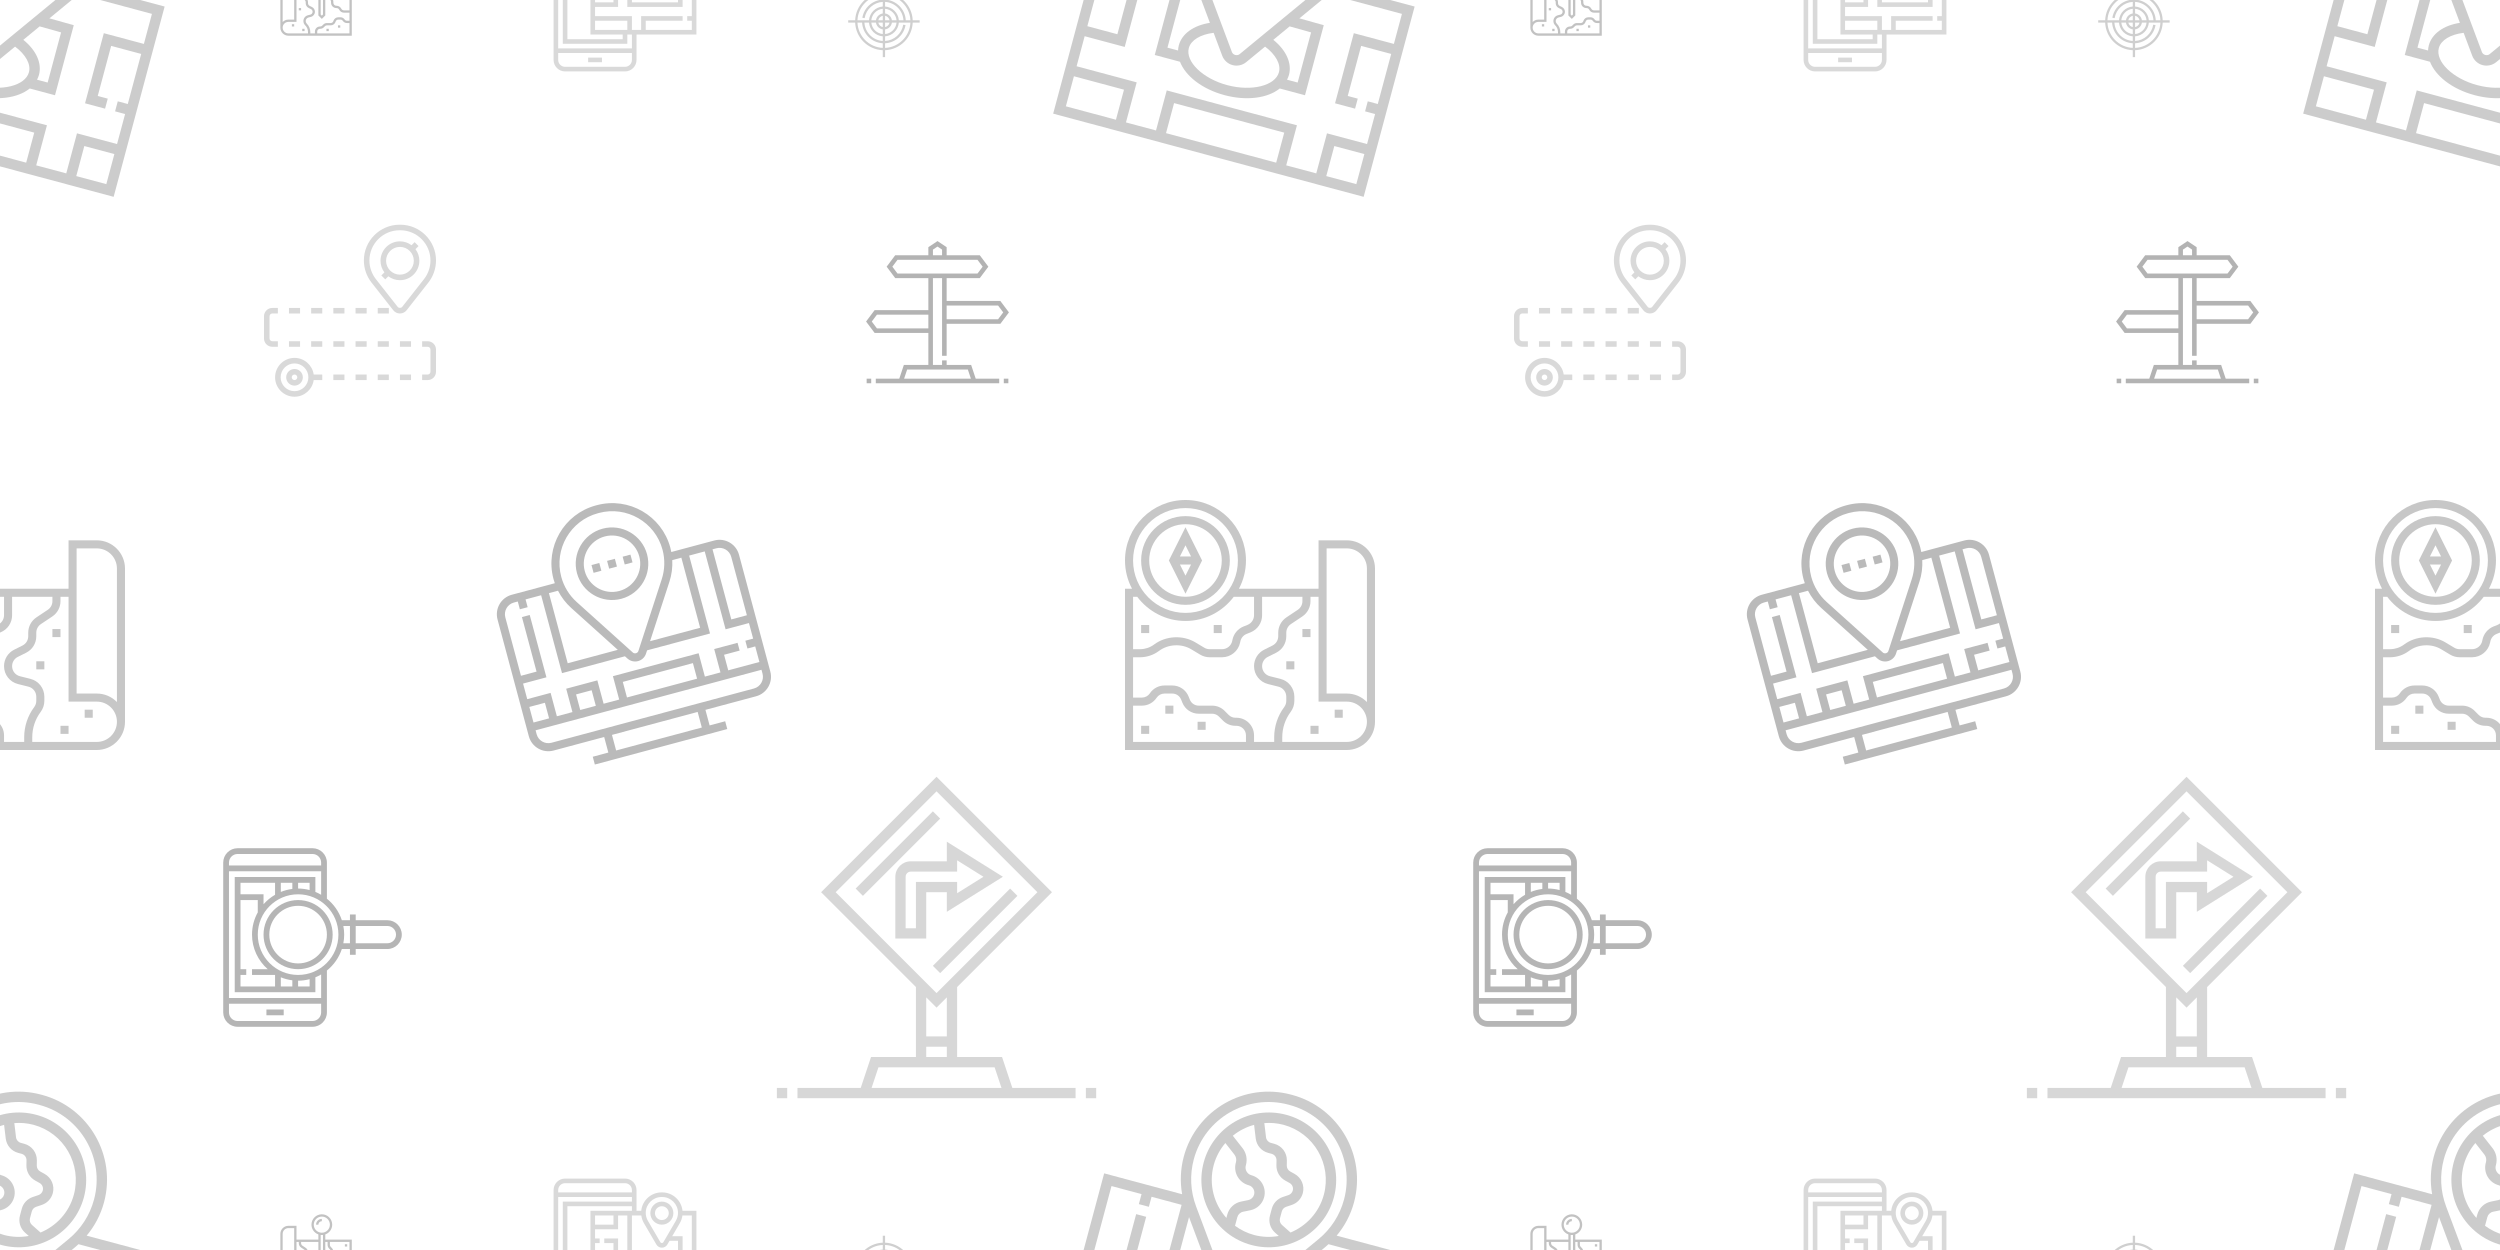
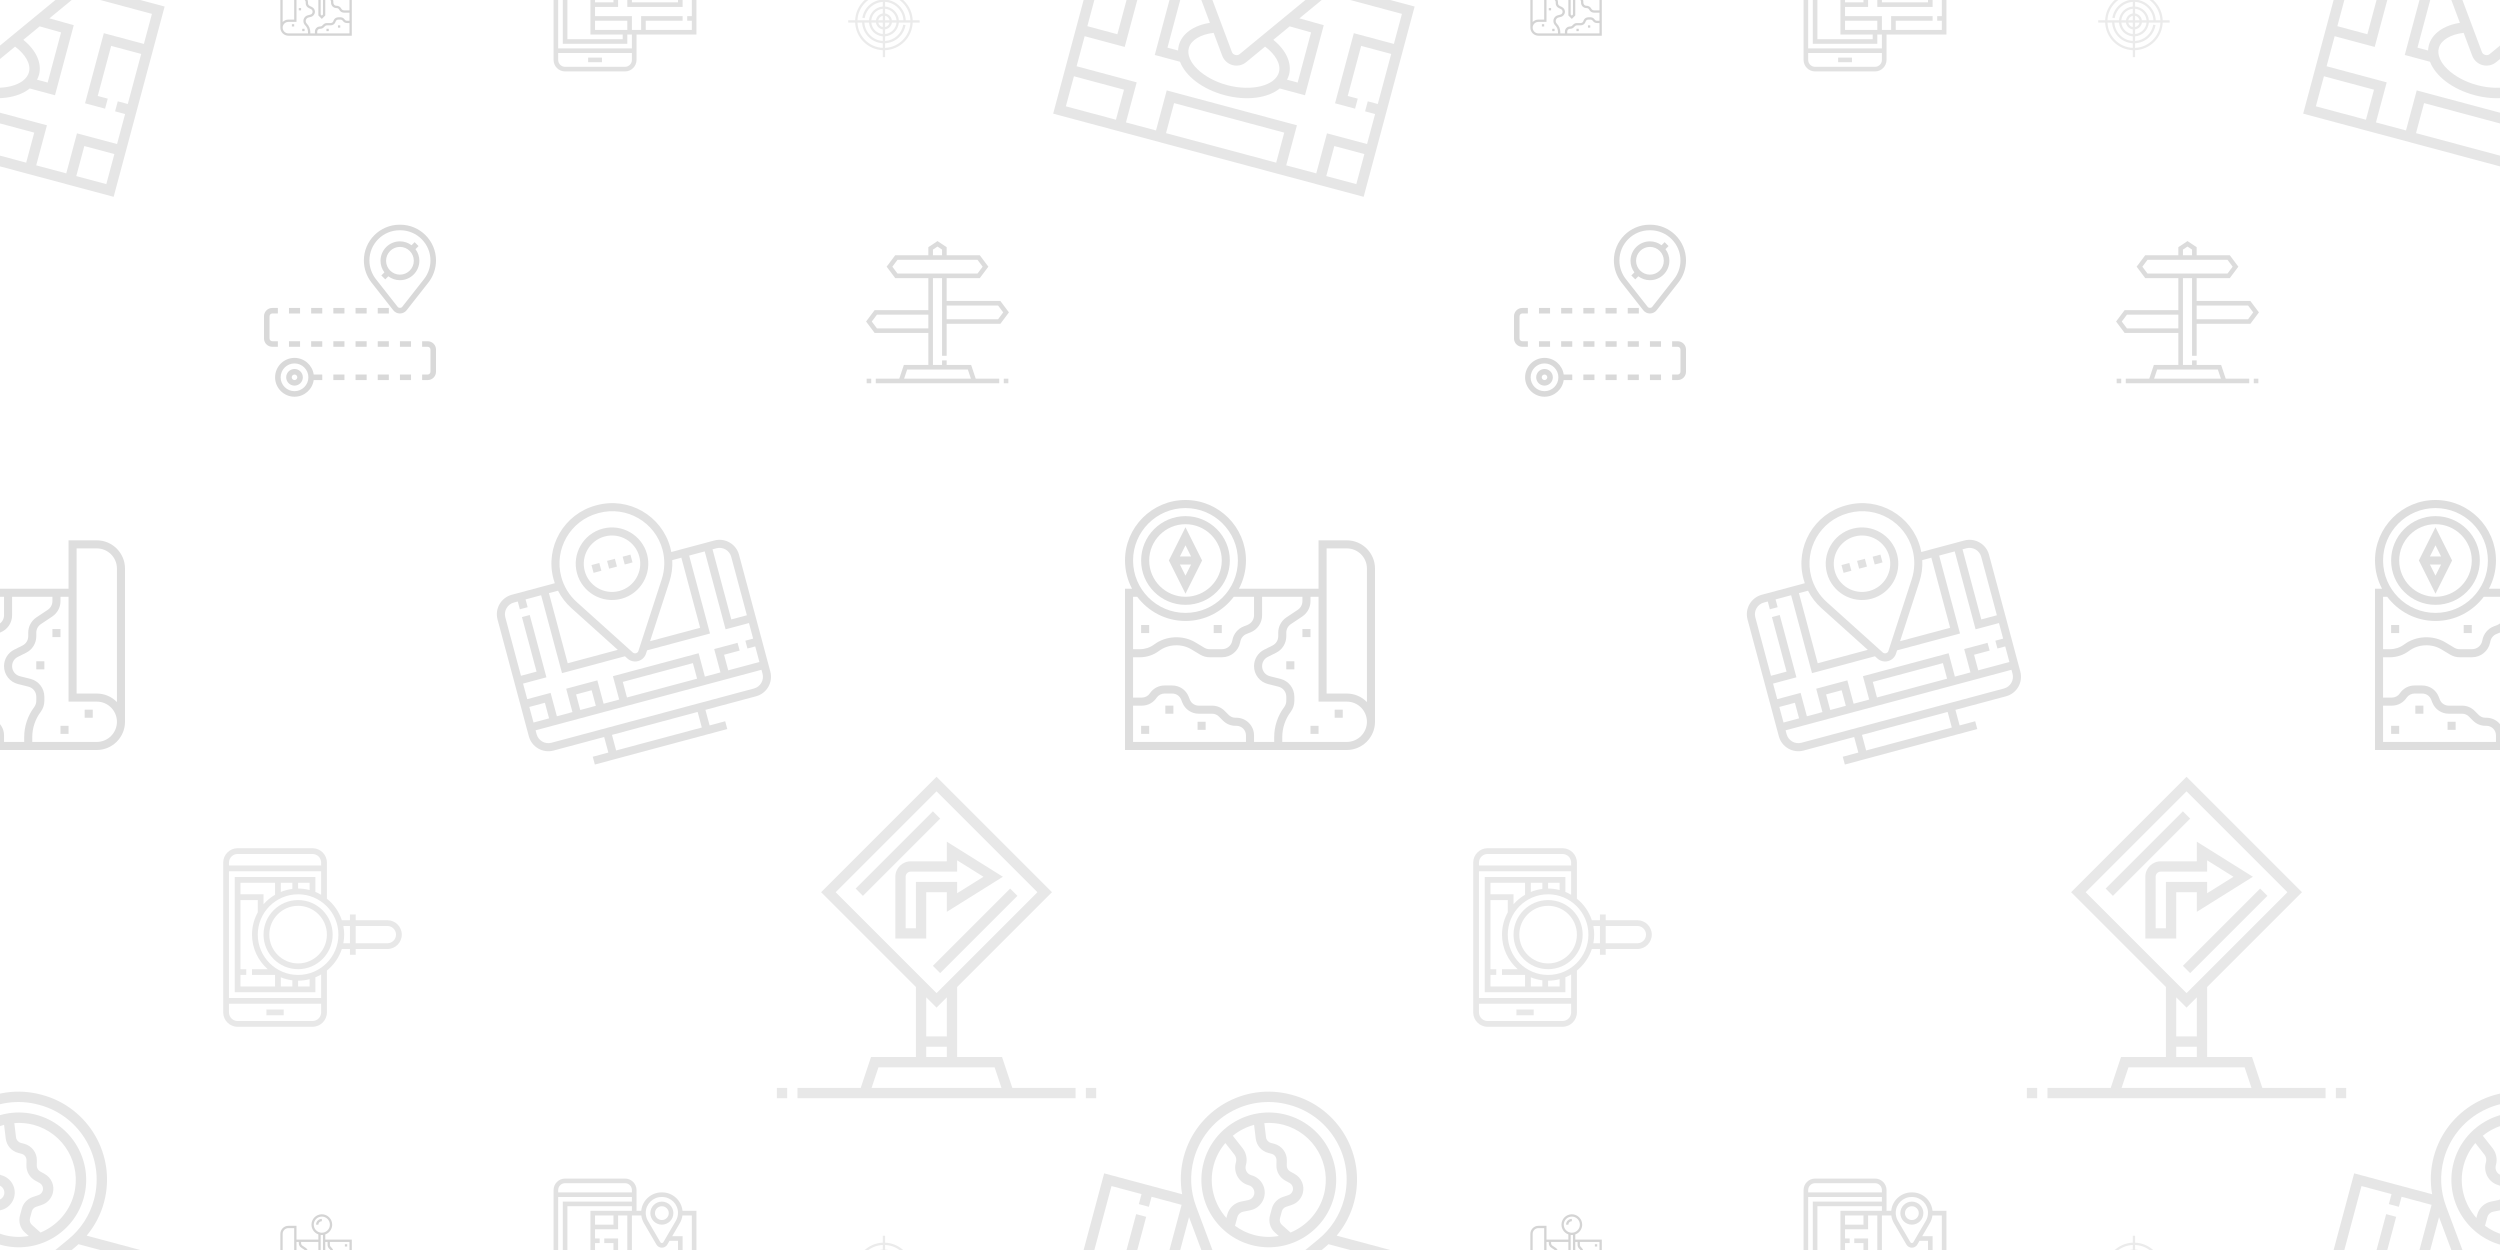
<svg xmlns="http://www.w3.org/2000/svg" xmlns:ns1="http://pattern.flaticon.com/" xmlns:xlink="http://www.w3.org/1999/xlink" x="0" y="0" width="700" height="350" viewBox="0 0 700 350">
  <rect x="0px" y="0px" width="100%" height="100%" opacity="0" fill="#4caf50" />
  <defs>
    <g transform="matrix(0.04032258 0 0 0.04032258 78.5 340)" id="L1_93">
      <path d="m288 32c-22.055 0-40 17.945-40 40h16c0-13.23 10.77-24 24-24zm0 0" />
      <path d="m312 176v-36.199c27.922-9.914 48-36.52 48-67.801 0-39.703-32.305-72-72-72s-72 32.297-72 72c0 31.281 20.078 57.887 48 67.801v36.199h-152v-96h-56c-30.879 0-56 25.129-56 56v304c0 30.871 25.121 56 56 56h440v-320zm168 144h-38.113c-7.984 0-15.16-4.441-18.727-11.574-6.305-12.594-18.969-20.426-33.047-20.426h-1.168c-11.555 0-20.945-9.398-20.945-20.945v-7.062c0-9.863-3.84-19.145-10.824-26.129l-7.039-7.047c-3.961-3.961-6.137-9.215-6.137-14.809v-20.008h136zm-248-248c0-30.871 25.121-56 56-56s56 25.129 56 56-25.121 56-56 56-56-25.129-56-56zm56 72c2.703 0 5.367-.176 8-.473v205.16l-8 8-8-8v-205.16c2.633.297 5.297.473 8 .473zm0 235.312 24-24v-163.312h16v20.008c0 9.863 3.84 19.145 10.824 26.129l7.039 7.047c3.961 3.961 6.137 9.215 6.137 14.809v7.062c0 20.379 16.574 36.945 36.945 36.945h1.168c7.984 0 15.16 4.441 18.727 11.574 6.305 12.594 18.961 20.426 33.039 20.426h38.121v56h-17.574c-6.355 0-12.25-3.16-15.77-8.441-6.488-9.734-17.359-15.559-29.082-15.559h-15.336c-14.367 0-27.109 8.625-32.453 21.969l-2.441 6.121c-2.887 7.238-9.801 11.91-17.59 11.91h-26.594c-9.336 0-18.121 3.633-24.719 10.23l-8.211 8.219c-3.566 3.582-8.328 5.551-13.398 5.551h-1.887c-19.266 0-34.945 15.68-34.945 34.945v13.055h-32v-8.609c0-22.383-8.711-43.422-24.535-59.238-4.809-4.816-7.465-11.215-7.465-18.016 0-11.711 7.938-21.871 19.297-24.711l16.984-4.25c16.32-4.07 27.719-18.68 27.719-35.504 0-13.953-7.754-26.496-20.23-32.734l-16.387-8.184c-7.023-3.516-11.383-10.578-11.383-18.426v-7.023c0-12.266-6.098-23.648-16.297-30.457l-22.527-15.016c-5.742-3.824-9.176-10.23-9.176-17.137v-8.695h120v163.312zm-272-243.312c0-22.055 17.945-40 40-40h40v288h-40c-15.656 0-29.832 6.457-40 16.84zm0 304c0-22.055 17.945-40 40-40h56v-208h16v8.695c0 12.266 6.098 23.648 16.297 30.457l22.527 15.016c5.742 3.824 9.176 10.23 9.176 17.137v7.023c0 13.953 7.754 26.496 20.23 32.734l16.387 8.184c7.023 3.516 11.383 10.578 11.383 18.426 0 9.473-6.414 17.688-15.602 19.984l-16.984 4.238c-18.492 4.617-31.414 21.168-31.414 40.242 0 11.078 4.312 21.496 12.152 29.328 12.801 12.801 19.848 29.816 19.848 47.926v8.609h-136c-22.055 0-40-17.945-40-40zm240 40v-13.055c0-10.449 8.496-18.945 18.953-18.945h1.887c9.336 0 18.121-3.633 24.719-10.23l8.211-8.219c3.566-3.582 8.328-5.551 13.398-5.551h26.594c14.367 0 27.109-8.625 32.453-21.969l2.441-6.121c2.895-7.238 9.809-11.91 17.602-11.91h15.336c6.352 0 12.246 3.16 15.766 8.441 6.473 9.734 17.344 15.559 29.066 15.559h17.574v72zm0 0" />
      <path d="m448 208h16v16h-16zm0 0" />
      <path d="m80 416h16v16h-16zm0 0" />
      <path d="m152 448h16v16h-16zm0 0" />
      <path d="m400 424h16v16h-16zm0 0" />
      <path d="m320 448h16v16h-16zm0 0" />
      <path d="m128 304h16v16h-16zm0 0" />
    </g>
    <g transform="matrix(0.08064516 0 0 0.08064516 155 330)" id="L1_94">
      <path d="m120 448h48v16h-48zm0 0" />
      <path d="m496 112h-48.352c-3.52-35.871-33.848-64-70.625-64h-2.047c-36.777 0-67.105 28.129-70.625 64h-16.352v-72c0-22.055-17.945-40-40-40h-208c-22.055 0-40 17.945-40 40v416c0 22.055 17.945 40 40 40h208c22.055 0 40-17.945 40-40v-88h208zm-121.023-48h2.047c30.312 0 54.977 24.664 54.977 54.977 0 9.719-2.586 19.297-7.496 27.695l-43.383 74.375c-2.129 3.633-8.137 3.633-10.242 0l-43.391-74.383c-4.902-8.391-7.488-17.969-7.488-27.688 0-30.312 24.664-54.977 54.977-54.977zm-17.914 165.129c3.922 6.703 11.176 10.871 18.938 10.871s15.016-4.168 18.945-10.879l7.656-13.121h29.398v40h-160v-128h32.602c1.207 9.398 4.27 18.504 9.062 26.734zm-229.062-117.129v256h112v16h-192v-288h224v16zm128 240h-112v-32h112zm-48-224v32h-64v-32zm-168-112h208c13.23 0 24 10.77 24 24v8h-256v-8c0-13.23 10.77-24 24-24zm208 464h-208c-13.23 0-24-10.77-24-24v-24h256v24c0 13.23-10.77 24-24 24zm24-64h-256v-352h256v16h-240v320h224v-32h16zm48-64v-32h128v-16h-144v48h-32v-48h-128v-32h80v-64h-48v16h32v32h-64v-32h16v-16h-16v-32h80v-48h32v144h192v-72h-36.062l26.398-45.266c4.801-8.23 7.855-17.344 9.062-26.734h32.602v176h-16v16h16v32zm0 0" />
      <path d="m376 160c22.055 0 40-17.945 40-40s-17.945-40-40-40-40 17.945-40 40 17.945 40 40 40zm0-64c13.23 0 24 10.77 24 24s-10.77 24-24 24-24-10.77-24-24 10.77-24 24-24zm0 0" />
    </g>
    <g transform="matrix(0.141129 0 0 0.141129 315 140)" id="L1_95">
      <path d="m120 208c48.52 0 88-39.48 88-88s-39.48-88-88-88-88 39.48-88 88 39.48 88 88 88zm0-160c39.703 0 72 32.297 72 72s-32.297 72-72 72-72-32.297-72-72 32.297-72 72-72zm0 0" />
      <path d="m152.945 120-32.945-65.887-32.945 65.887 32.945 65.887zm-44 8h22.109l-11.055 22.113zm22.109-16h-22.109l11.055-22.113zm0 0" />
      <path d="m440 80h-56v96h-157.945c8.875-16.734 13.945-35.777 13.945-56 0-66.168-53.832-120-120-120s-120 53.832-120 120c0 20.223 5.07 39.266 13.945 56h-13.945v320h440c30.871 0 56-25.129 56-56v-304c0-30.871-25.129-56-56-56zm-156.281 285.168 20.68 5.168c9.188 2.305 15.602 10.52 15.602 19.992v8.145c0 4.422-1.465 8.816-4.121 12.359-12.816 17.078-19.879 38.273-19.879 59.641v9.527h-40v-13.055c0-19.266-15.68-34.945-34.945-34.945h-1.887c-5.062 0-9.824-1.969-13.398-5.543l-8.219-8.219c-6.605-6.605-15.383-10.238-24.719-10.238h-26.594c-7.789 0-14.695-4.672-17.582-11.91l-2.457-6.129c-5.344-13.336-18.07-21.961-32.438-21.961h-15.336c-11.715 0-22.578 5.824-29.082 15.559-3.52 5.281-9.414 8.441-15.77 8.441h-17.574v-80h13.84c13.434 0 26.734-4.441 37.48-12.496 18.238-13.688 44.59-15.039 64.137-3.305l17.633 10.578c5.688 3.414 12.191 5.223 18.832 5.223h24.629c17.387 0 32.48-12.367 35.883-29.406l.367-1.832c1.375-6.852 6.062-12.496 12.551-15.09l7.633-3.055c13.984-5.594 23.016-18.93 23.016-33.977v-36.641h80v8.695c0 6.898-3.434 13.312-9.168 17.145l-22.527 15.016c-10.207 6.801-16.305 18.184-16.305 30.449v7.023c0 7.848-4.359 14.91-11.383 18.426l-16.395 8.184c-12.469 6.238-20.223 18.781-20.223 32.734 0 16.824 11.398 31.434 27.719 35.496zm-163.719-349.168c57.344 0 104 46.656 104 104s-46.656 104-104 104-104-46.656-104-104 46.656-104 104-104zm0 224c39.145 0 73.855-18.922 95.777-48h40.223v36.641c0 8.473-5.09 15.977-12.953 19.129l-7.633 3.055c-11.52 4.602-19.855 14.617-22.293 26.793l-.367 1.832c-1.922 9.59-10.418 16.551-20.203 16.551h-24.629c-3.738 0-7.402-1.016-10.594-2.938l-17.641-10.574c-24.961-14.984-58.656-13.266-81.961 4.223-7.992 5.992-17.895 9.289-27.887 9.289h-13.84v-104h8.223c21.922 29.078 56.633 48 95.777 48zm-104 168h17.574c11.715 0 22.578-5.824 29.082-15.559 3.52-5.281 9.414-8.441 15.77-8.441h15.336c7.789 0 14.695 4.672 17.582 11.91l2.457 6.129c5.344 13.336 18.07 21.961 32.438 21.961h26.594c5.062 0 9.824 1.969 13.398 5.543l8.219 8.219c6.605 6.605 15.383 10.238 24.719 10.238h1.887c10.449 0 18.945 8.496 18.945 18.945v13.055h-224zm424 72h-128v-9.527c0-17.93 5.922-35.703 16.688-50.047 4.711-6.297 7.312-14.098 7.312-21.953v-8.145c0-16.832-11.398-31.434-27.719-35.504l-20.68-5.168c-9.188-2.297-15.602-10.512-15.602-19.984 0-7.848 4.359-14.91 11.383-18.426l16.395-8.184c12.48-6.238 20.223-18.781 20.223-32.734v-7.023c0-6.898 3.434-13.312 9.168-17.145l22.527-15.016c10.207-6.801 16.305-18.184 16.305-30.449v-8.695h16v208h56c22.055 0 40 17.945 40 40s-17.945 40-40 40zm40-79.16c-10.168-10.383-24.344-16.84-40-16.84h-40v-288h40c22.055 0 40 17.945 40 40zm0 0" />
      <path d="m352 256h16v16h-16zm0 0" />
      <path d="m320 320h16v16h-16zm0 0" />
      <path d="m368 448h16v16h-16zm0 0" />
      <path d="m416 416h16v16h-16zm0 0" />
      <path d="m32 448h16v16h-16zm0 0" />
      <path d="m80 408h16v16h-16zm0 0" />
      <path d="m144 440h16v16h-16zm0 0" />
      <path d="m176 248h16v16h-16zm0 0" />
      <path d="m32 248h16v16h-16zm0 0" />
    </g>
    <g transform="matrix(0.1363202 -0.03652688 0.03652688 0.1363202 133.1724 150.5435)" id="L1_96">
      <path d="m248 192c39.695 0 72-32.305 72-72s-32.305-72-72-72-72 32.305-72 72 32.305 72 72 72zm0-128c30.879 0 56 25.121 56 56s-25.121 56-56 56-56-25.121-56-56 25.121-56 56-56zm0 0" />
      <path d="m240 112h16v16h-16zm0 0" />
      <path d="m272 112h16v16h-16zm0 0" />
      <path d="m208 112h16v16h-16zm0 0" />
      <path d="m456 128h-88.344c.223-2.961.344-5.938.344-8.93 0-65.656-53.414-119.07-119.07-119.07h-1.852c-65.664 0-119.078 53.414-119.078 119.07 0 2.992.121 5.969.344 8.93h-88.344c-22.055 0-40 17.945-40 40v240c0 22.055 17.945 40 40 40h104v32h-32v16h272v-16h-32v-32h104c22.055 0 40-17.945 40-40v-240c0-22.055-17.945-40-40-40zm24 40v120h-32v-144h8c13.23 0 24 10.77 24 24zm-96-24v144h-102.855l67.625-104.031c7.984-12.289 13.559-25.816 16.582-39.969zm-136.93-128h1.852c56.84 0 103.078 46.238 103.078 103.07 0 19.992-5.762 39.41-16.656 56.168l-81.688 125.699c-2.496 3.84-8.809 3.84-11.305 0l-81.695-125.691c-10.895-16.758-16.656-36.184-16.656-56.176 0-56.832 46.238-103.07 103.07-103.07zm-99.832 167.969 67.617 104.031h-102.855v-144h18.648c3.023 14.145 8.598 27.68 16.59 39.969zm-107.238-39.969h8v16h16v-16h32v160h129.258l3.672 5.656c4.215 6.48 11.344 10.344 19.07 10.344s14.855-3.863 19.062-10.344l3.68-5.656h129.258v-160h32v160h48v32h-16v16h16v32h-64v-32h32v-16h-48v48h-32v-48h-176v48h-32v-48h-64v48h-32v-48h-48v-32h48v-128h-16v112h-32v-120c0-13.23 10.77-24 24-24zm312 240h-144v-32h144zm-208 0h-32v-32h32zm-96 0h-32v-32h32zm288 96h-176v-32h176zm120-48h-416c-13.23 0-24-10.77-24-24v-8h464v8c0 13.23-10.77 24-24 24zm0 0" />
    </g>
    <g transform="matrix(0.180248 0 0 0.180248 217.5 217.5)" id="L1_97">
      <path d="m264.156 209.754 87.098-54.441-87.098-54.441v30.441h-56c-13.23 0-24 10.766-24 24v96h48v-72h32zm-48-46.441v72h-16v-80c0-4.418 3.582-8 8-8h72v-17.559l40.902 25.559-40.902 25.559v-17.559zm0 0" />
      <path d="m349.926 435.312h-69.77v-108.688l147.312-147.312-179.312-179.312-179.312 179.312 147.312 147.312v108.688h-69.77l-16 48h-98.23v16h432v-16h-98.242zm-101.77-412.688 156.688 156.688-156.688 156.688-156.688-156.688zm0 336 16-16v60.688h-32v-60.688zm-16 60.688h32v16h-32zm-74.23 32h180.461l10.672 32h-201.805zm0 0" />
      <path d="m480.156 483.312h16v16h-16zm0 0" />
      <path d="m.156 483.312h16v16h-16zm0 0" />
      <path d="m242.492 293.656 120-119.996 11.312 11.312-119.996 120zm0 0" />
      <path d="m122.496 173.656 119.996-119.996 11.312 11.312-119.996 120zm0 0" />
    </g>
    <path d="m496 240h-48.199c-4.121-103.922-87.879-187.68-191.801-191.801v-48.199h-16v48.199c-103.922 4.121-187.68 87.879-191.801 191.801h-48.199v16h48.199c4.121 103.922 87.879 187.68 191.801 191.801v48.199h16v-48.199c103.922-4.121 187.68-87.879 191.801-191.801h48.199zm-64.199 0h-32.199c-4.066-77.414-66.188-139.535-143.602-143.594v-32.207c95.105 4.098 171.703 80.695 175.801 175.801zm-80.207 0c-3.906-50.961-44.633-91.688-95.594-95.594v-32c68.602 4.02 123.574 58.992 127.594 127.594zm-207.188 16c3.906 50.961 44.633 91.688 95.594 95.594v32c-68.602-4.02-123.574-58.992-127.594-127.594zm95.594 0v31.191c-15.648-3.191-28-15.543-31.191-31.191zm-31.191-16c3.191-15.648 15.543-28 31.191-31.191v31.191zm47.191 16h31.191c-3.191 15.648-15.543 28-31.191 31.191zm0-16v-31.191c15.648 3.191 28 15.543 31.191 31.191zm-16-47.359c-24.473 3.527-43.832 22.887-47.359 47.359h-32.234c3.824-42.145 37.449-75.777 79.594-79.594zm-47.359 63.359c3.527 24.473 22.887 43.832 47.359 47.359v32.234c-42.145-3.824-75.777-37.449-79.594-79.594zm63.359 47.359c24.473-3.527 43.832-22.887 47.359-47.359h32.234c-3.824 42.145-37.449 75.777-79.594 79.594zm47.359-63.359c-3.527-24.473-22.887-43.832-47.359-47.359v-32.234c42.145 3.824 75.777 37.449 79.594 79.594zm-63.359-175.801v32.152c-71 3.672-130.031 55.57-141.895 126.32l15.781 2.648c10.562-63.008 62.961-109.32 126.121-112.969v32.047c-50.969 3.914-91.695 44.641-95.602 95.602h-80.207c4.098-95.105 80.695-171.703 175.801-175.801zm-175.801 191.801h32.199c4.066 77.414 66.188 139.535 143.602 143.594v32.199c-95.105-4.09-171.703-80.688-175.801-175.793zm191.801 175.801v-32.152c71-3.672 130.031-55.57 141.895-126.32l-15.781-2.648c-10.562 63.008-62.961 109.32-126.121 112.969v-32.047c50.969-3.914 91.695-44.641 95.602-95.602h80.199c-4.09 95.105-80.688 171.703-175.793 175.801zm0 0" transform="matrix(0.04032258 0 0 0.04032258 237.5 -4)" id="L1_98" />
    <g transform="matrix(0.1752688 0.04696313 -0.04696313 0.1752688 -31.8198 -55.11352)" id="L1_99">
      <path d="m248 240c57.344 0 104-46.656 104-104s-46.656-104-104-104-104 46.656-104 104 46.656 104 104 104zm88-104c0 28.426-13.602 53.664-34.574 69.77l-15.77-7.883c-3.488-1.742-5.656-5.254-5.656-9.16v-10.965c0-3.434 1.703-6.617 4.559-8.523l7.762-5.168c7.32-4.879 11.68-13.039 11.68-21.832 0-12.062-8.168-22.527-19.871-25.453l-7.578-1.898c-3.672-.918-6.527-3.773-7.445-7.445l-1.898-7.57c-2.91-11.703-13.383-19.871-25.445-19.871h-5.418c-4.207 0-7.945-2.527-9.504-6.441l-8.168-20.43c9.191-3.258 19.031-5.129 29.328-5.129 48.52 0 88 39.48 88 88zm-131.879-76.168 7.871 19.664c4 10.031 13.559 16.504 24.352 16.504h5.418c4.703 0 8.789 3.184 9.926 7.754l1.898 7.566c2.352 9.422 9.672 16.734 19.086 19.094l7.574 1.898c4.57 1.137 7.754 5.215 7.754 9.926 0 3.434-1.703 6.617-4.559 8.523l-7.762 5.168c-7.32 4.879-11.68 13.039-11.68 21.832v10.965c0 10 5.559 19 14.504 23.465l6.793 3.395c-11.344 5.344-23.953 8.414-37.297 8.414-11.297 0-22.062-2.215-32-6.113v-13.664c0-4.496 2.496-8.527 6.512-10.535l10.129-5.062c9.473-4.73 15.359-14.25 15.359-24.84 0-15.32-12.465-27.785-27.777-27.785-6.734 0-12.223-5.488-12.223-12.223v-1.113c0-9.184-4.383-17.961-11.734-23.465l-19.523-14.641c7.281-10.039 16.594-18.488 27.379-24.727zm-35.57 38.582 18.113 13.586c3.344 2.504 5.336 6.496 5.336 10.664v1.113c0 15.559 12.664 28.223 28.223 28.223 6.488 0 11.777 5.289 11.777 11.777 0 4.496-2.496 8.527-6.512 10.535l-10.129 5.062c-9.473 4.738-15.359 14.258-15.359 24.848v5.441c-24.047-15.727-40-42.848-40-73.664 0-13.457 3.129-26.168 8.551-37.586zm0 0" />
      <path d="m371.426 192c8.215-17.688 12.574-36.93 12.574-56.777 0-74.559-60.664-135.223-135.223-135.223h-1.547c-74.566 0-135.23 60.664-135.23 135.223 0 19.848 4.359 39.09 12.566 56.777h-124.566v304h496v-304zm-124.203-176h1.547c65.742 0 119.23 53.488 119.23 119.223 0 25-7.68 48.969-22.207 69.305l-91.656 128.32c-2.824 3.953-9.457 3.953-12.273 0l-91.656-128.32c-14.527-20.336-22.207-44.305-22.207-69.305 0-65.734 53.488-119.223 119.223-119.223zm51.434 282.047 18.969-26.559 34.375.414v80.098h-16.961c.57-2.617.961-5.273.961-8 0-18.641-14.07-35.641-37.344-45.953zm-137.695 53.953h-16.961v-128.641l53.344 74.688c-23.273 10.312-37.344 27.312-37.344 45.953 0 2.727.391 5.383.961 8zm45.961-40.543 21.918 30.688c4.406 6.168 11.566 9.855 19.16 9.855s14.754-3.688 19.16-9.855l21.918-30.688c18.914 7.535 30.922 19.91 30.922 32.543 0 21.68-32.977 40-72 40s-72-18.32-72-40c0-12.633 12.008-25.008 30.922-32.543zm-142.922-103.457v16h16v-16h48v160h40.305c13.895 19.055 43.941 32 79.695 32s65.801-12.945 79.695-32h40.305v-111.902l-39.039-.473 29.855-41.793c1.359-1.902 2.582-3.871 3.832-5.832h117.352v48h-64v112h32v-16h-16v-80h48v80h-16v16h16v48h-64v64h-48v-64h-208v64h-48v-64h-96v-48h64v-128h-16v112h-48v-144zm288 272h-176v-48h176zm-336-48h80v48h-80zm416 48v-48h48v48zm0 0" />
    </g>
    <g transform="matrix(0.08 0 0 0.08 242.5 67.5)" id="L1_100">
      <path d="m282 401.617v-112h188l30-40-30-40h-188v-80h116l30-40-30-40h-116v-28.281l-32-21.336-32 21.336v28.281h-116l-30 40 30 40h116v112h-188l-30 40 30 40h188v112h-85.77l-16 48h-82.23v16h432v-16h-82.238l-16-48h-85.762v-16h-16v16h-32v-304h32v272zm180-176 18 24-18 24h-180v-48zm-95.098 256h-233.805l10.672-32h212.469zm-328.902-176-18-24 18-24h180v48zm196-275.723 16-10.664 16 10.664v19.723h-32zm-142 59.723 18-24h280l18 24-18 24h-280zm0 0" />
      <path d="m482 481.617h16v16h-16zm0 0" />
      <path d="m2 481.617h16v16h-16zm0 0" />
    </g>
    <g transform="matrix(0.1008065 0 0 0.1008065 62.5 237.5)" id="L1_102">
      <path d="m120 448h48v16h-48zm0 0" />
      <path d="m208 144c-52.938 0-96 43.062-96 96s43.062 96 96 96 96-43.062 96-96-43.062-96-96-96zm0 176c-44.113 0-80-35.887-80-80s35.887-80 80-80 80 35.887 80 80-35.887 80-80 80zm0 0" />
      <path d="m456 200h-88v-16h-16v16h-22.488c-7.84-23.742-22.414-44.426-41.512-59.762v-100.238c0-22.055-17.945-40-40-40h-208c-22.055 0-40 17.945-40 40v416c0 22.055 17.945 40 40 40h208c22.055 0 40-17.945 40-40v-116.238c19.09-15.336 33.672-36.02 41.512-59.762h22.488v16h16v-16h88c22.055 0 40-17.945 40-40s-17.945-40-40-40zm-416-184h208c13.23 0 24 10.77 24 24v8h-256v-8c0-13.23 10.77-24 24-24zm208 464h-208c-13.23 0-24-10.77-24-24v-24h256v24c0 13.23-10.77 24-24 24zm24-64h-256v-352h256v65.32c-5.129-2.977-10.457-5.641-16-7.895v-41.426h-224v320h224v-41.426c5.543-2.254 10.871-4.918 16-7.895zm-32-52.215v20.215h-32v-16c11.062 0 21.754-1.559 32-4.215zm-48 20.215h-32v-25.426c10.098 4.105 20.824 6.914 32 8.312zm-48-32v32h-96v-32h16v-16h-16v-192h48v34.168c-10.168 18.344-16 39.406-16 61.832 0 38.238 16.945 72.527 43.625 96h-43.625v16zm-96-224v-32h96v33.32c-12.055 7-22.84 15.895-32 26.305v-27.625zm112-32h32v17.113c-11.176 1.398-21.902 4.207-32 8.312zm48 0h32v20.215c-10.246-2.656-20.938-4.215-32-4.215zm0 256c-61.762 0-112-50.238-112-112s50.238-112 112-112 112 50.238 112 112-50.238 112-112 112zm125.664-88c1.488-7.785 2.336-15.793 2.336-24s-.848-16.215-2.336-24h18.336v48zm122.336 0h-88v-48h88c13.23 0 24 10.77 24 24s-10.77 24-24 24zm0 0" />
    </g>
    <g transform="matrix(0.09710963 0 0 0.09710963 73.91681 62.91681)" id="L1_103">
      <path d="m448 104c0-12.559-4.207-24.121-11.215-33.473l8.871-8.871-11.312-11.312-8.871 8.871c-9.352-7.008-20.914-11.215-33.473-11.215-30.879 0-56 25.121-56 56 0 12.559 4.207 24.121 11.215 33.473l-8.871 8.871 11.312 11.312 8.871-8.871c9.352 7.008 20.914 11.215 33.473 11.215 30.879 0 56-25.121 56-56zm-56-40c22.055 0 40 17.945 40 40s-17.945 40-40 40-40-17.945-40-40 17.945-40 40-40zm0 0" fill="#000000" />
      <path d="m88 384c-30.879 0-56 25.121-56 56s25.121 56 56 56c28.152 0 51.457-20.902 55.359-48h24.641v-16h-24.641c-3.902-27.098-27.207-48-55.359-48zm0 96c-22.055 0-40-17.945-40-40s17.945-40 40-40 40 17.945 40 40-17.945 40-40 40zm0 0" fill="#000000" />
      <path d="m88 416c-13.23 0-24 10.77-24 24s10.77 24 24 24 24-10.77 24-24-10.77-24-24-24zm0 32c-4.406 0-8-3.594-8-8s3.594-8 8-8 8 3.594 8 8-3.594 8-8 8zm0 0" fill="#000000" />
      <path d="m200 432h32v16h-32zm0 0" fill="#000000" />
      <path d="m264 432h32v16h-32zm0 0" fill="#000000" />
      <path d="m328 432h32v16h-32zm0 0" fill="#000000" />
      <path d="m392 432h32v16h-32zm0 0" fill="#000000" />
      <path d="m472 336h-16v16h16c4.406 0 8 3.594 8 8v64c0 4.406-3.594 8-8 8h-16v16h16c13.23 0 24-10.77 24-24v-64c0-13.23-10.77-24-24-24zm0 0" fill="#000000" />
      <path d="m40 336h-16c-4.406 0-8-3.594-8-8v-64c0-4.406 3.594-8 8-8h16v-16h-16c-13.23 0-24 10.77-24 24v64c0 13.23 10.77 24 24 24h16zm0 0" fill="#000000" />
      <path d="m392 336h32v16h-32zm0 0" fill="#000000" />
      <path d="m328 336h32v16h-32zm0 0" fill="#000000" />
      <path d="m264 336h32v16h-32zm0 0" fill="#000000" />
      <path d="m200 336h32v16h-32zm0 0" fill="#000000" />
      <path d="m136 336h32v16h-32zm0 0" fill="#000000" />
      <path d="m72 336h32v16h-32zm0 0" fill="#000000" />
      <path d="m200 240h32v16h-32zm0 0" fill="#000000" />
      <path d="m264 240h32v16h-32zm0 0" fill="#000000" />
      <path d="m328 240h32v16h-32zm0 0" fill="#000000" />
      <path d="m136 240h32v16h-32zm0 0" fill="#000000" />
      <path d="m72 240h32v16h-32zm0 0" fill="#000000" />
      <path d="m411.23 246.656 62.738-79.84c14.207-18.09 22.031-40.711 22.031-63.711 0-56.848-46.258-103.105-103.105-103.105h-1.789c-56.848 0-103.105 46.258-103.105 103.105 0 23 7.824 45.621 22.031 63.695l62.738 79.848c4.672 5.945 11.68 9.352 19.23 9.352s14.559-3.406 19.23-9.344zm-88.613-89.734c-12.008-15.273-18.617-34.387-18.617-53.816 0-48.035 39.07-87.105 87.105-87.105h1.789c48.035 0 87.105 39.07 87.105 87.105 0 19.43-6.609 38.543-18.617 53.816l-62.734 79.84c-3.234 4.109-10.074 4.102-13.305 0zm0 0" fill="#000000" />
    </g>
  </defs>
-   <g ns1:class="KUsePattern" opacity="0.24">
+   <g ns1:class="KUsePattern" opacity="0.17">
    <pattern id="pattern_L1_93" width="350" height="350" patternUnits="userSpaceOnUse">
      <use xlink:href="#L1_93" x="-350" y="-350" />
      <use xlink:href="#L1_93" x="0" y="-350" />
      <use xlink:href="#L1_93" x="350" y="-350" />
      <use xlink:href="#L1_93" x="-350" y="0" />
      <use xlink:href="#L1_93" x="0" y="0" />
      <use xlink:href="#L1_93" x="350" y="0" />
      <use xlink:href="#L1_93" x="-350" y="350" />
      <use xlink:href="#L1_93" x="0" y="350" />
      <use xlink:href="#L1_93" x="350" y="350" />
    </pattern>
    <rect x="0" y="0" width="100%" height="100%" fill="url(#pattern_L1_93)" />
  </g>
-   <g ns1:class="KUsePattern" opacity="0.15">
+   <g ns1:class="KUsePattern" opacity="0.12">
    <pattern id="pattern_L1_94" width="350" height="350" patternUnits="userSpaceOnUse">
      <use xlink:href="#L1_94" x="-350" y="-350" />
      <use xlink:href="#L1_94" x="0" y="-350" />
      <use xlink:href="#L1_94" x="350" y="-350" />
      <use xlink:href="#L1_94" x="-350" y="0" />
      <use xlink:href="#L1_94" x="0" y="0" />
      <use xlink:href="#L1_94" x="350" y="0" />
      <use xlink:href="#L1_94" x="-350" y="350" />
      <use xlink:href="#L1_94" x="0" y="350" />
      <use xlink:href="#L1_94" x="350" y="350" />
    </pattern>
    <rect x="0" y="0" width="100%" height="100%" fill="url(#pattern_L1_94)" />
  </g>
-   <g ns1:class="KUsePattern" opacity="0.22">
+   <g ns1:class="KUsePattern" opacity="0.13">
    <pattern id="pattern_L1_95" width="350" height="350" patternUnits="userSpaceOnUse">
      <use xlink:href="#L1_95" x="-350" y="-350" />
      <use xlink:href="#L1_95" x="0" y="-350" />
      <use xlink:href="#L1_95" x="350" y="-350" />
      <use xlink:href="#L1_95" x="-350" y="0" />
      <use xlink:href="#L1_95" x="0" y="0" />
      <use xlink:href="#L1_95" x="350" y="0" />
      <use xlink:href="#L1_95" x="-350" y="350" />
      <use xlink:href="#L1_95" x="0" y="350" />
      <use xlink:href="#L1_95" x="350" y="350" />
    </pattern>
    <rect x="0" y="0" width="100%" height="100%" fill="url(#pattern_L1_95)" />
  </g>
-   <g ns1:class="KUsePattern" opacity="0.27">
+   <g ns1:class="KUsePattern" opacity="0.12">
    <pattern id="pattern_L1_96" width="350" height="350" patternUnits="userSpaceOnUse">
      <use xlink:href="#L1_96" x="-350" y="-350" />
      <use xlink:href="#L1_96" x="0" y="-350" />
      <use xlink:href="#L1_96" x="350" y="-350" />
      <use xlink:href="#L1_96" x="-350" y="0" />
      <use xlink:href="#L1_96" x="0" y="0" />
      <use xlink:href="#L1_96" x="350" y="0" />
      <use xlink:href="#L1_96" x="-350" y="350" />
      <use xlink:href="#L1_96" x="0" y="350" />
      <use xlink:href="#L1_96" x="350" y="350" />
    </pattern>
    <rect x="0" y="0" width="100%" height="100%" fill="url(#pattern_L1_96)" />
  </g>
-   <g ns1:class="KUsePattern" opacity="0.16">
+   <g ns1:class="KUsePattern" opacity="0.09">
    <pattern id="pattern_L1_97" width="350" height="350" patternUnits="userSpaceOnUse">
      <use xlink:href="#L1_97" x="-350" y="-350" />
      <use xlink:href="#L1_97" x="0" y="-350" />
      <use xlink:href="#L1_97" x="350" y="-350" />
      <use xlink:href="#L1_97" x="-350" y="0" />
      <use xlink:href="#L1_97" x="0" y="0" />
      <use xlink:href="#L1_97" x="350" y="0" />
      <use xlink:href="#L1_97" x="-350" y="350" />
      <use xlink:href="#L1_97" x="0" y="350" />
      <use xlink:href="#L1_97" x="350" y="350" />
    </pattern>
    <rect x="0" y="0" width="100%" height="100%" fill="url(#pattern_L1_97)" />
  </g>
-   <g ns1:class="KUsePattern" opacity="0.19">
+   <g ns1:class="KUsePattern" opacity="0.08">
    <pattern id="pattern_L1_98" width="350" height="350" patternUnits="userSpaceOnUse">
      <use xlink:href="#L1_98" x="-350" y="-350" />
      <use xlink:href="#L1_98" x="0" y="-350" />
      <use xlink:href="#L1_98" x="350" y="-350" />
      <use xlink:href="#L1_98" x="-350" y="0" />
      <use xlink:href="#L1_98" x="0" y="0" />
      <use xlink:href="#L1_98" x="350" y="0" />
      <use xlink:href="#L1_98" x="-350" y="350" />
      <use xlink:href="#L1_98" x="0" y="350" />
      <use xlink:href="#L1_98" x="350" y="350" />
    </pattern>
    <rect x="0" y="0" width="100%" height="100%" fill="url(#pattern_L1_98)" />
  </g>
-   <g ns1:class="KUsePattern" opacity="0.2">
+   <g ns1:class="KUsePattern" opacity="0.1">
    <pattern id="pattern_L1_99" width="350" height="350" patternUnits="userSpaceOnUse">
      <use xlink:href="#L1_99" x="-350" y="-350" />
      <use xlink:href="#L1_99" x="0" y="-350" />
      <use xlink:href="#L1_99" x="350" y="-350" />
      <use xlink:href="#L1_99" x="-350" y="0" />
      <use xlink:href="#L1_99" x="0" y="0" />
      <use xlink:href="#L1_99" x="350" y="0" />
      <use xlink:href="#L1_99" x="-350" y="350" />
      <use xlink:href="#L1_99" x="0" y="350" />
      <use xlink:href="#L1_99" x="350" y="350" />
    </pattern>
    <rect x="0" y="0" width="100%" height="100%" fill="url(#pattern_L1_99)" />
  </g>
-   <g ns1:class="KUsePattern" opacity="0.3">
+   <g ns1:class="KUsePattern" opacity="0.14">
    <pattern id="pattern_L1_100" width="350" height="350" patternUnits="userSpaceOnUse">
      <use xlink:href="#L1_100" x="-350" y="-350" />
      <use xlink:href="#L1_100" x="0" y="-350" />
      <use xlink:href="#L1_100" x="350" y="-350" />
      <use xlink:href="#L1_100" x="-350" y="0" />
      <use xlink:href="#L1_100" x="0" y="0" />
      <use xlink:href="#L1_100" x="350" y="0" />
      <use xlink:href="#L1_100" x="-350" y="350" />
      <use xlink:href="#L1_100" x="0" y="350" />
      <use xlink:href="#L1_100" x="350" y="350" />
    </pattern>
    <rect x="0" y="0" width="100%" height="100%" fill="url(#pattern_L1_100)" />
  </g>
-   <g ns1:class="KUsePattern" opacity="0.29">
+   <g ns1:class="KUsePattern" opacity="0.09">
    <pattern id="pattern_L1_102" width="350" height="350" patternUnits="userSpaceOnUse">
      <use xlink:href="#L1_102" x="-350" y="-350" />
      <use xlink:href="#L1_102" x="0" y="-350" />
      <use xlink:href="#L1_102" x="350" y="-350" />
      <use xlink:href="#L1_102" x="-350" y="0" />
      <use xlink:href="#L1_102" x="0" y="0" />
      <use xlink:href="#L1_102" x="350" y="0" />
      <use xlink:href="#L1_102" x="-350" y="350" />
      <use xlink:href="#L1_102" x="0" y="350" />
      <use xlink:href="#L1_102" x="350" y="350" />
    </pattern>
    <rect x="0" y="0" width="100%" height="100%" fill="url(#pattern_L1_102)" />
  </g>
  <g ns1:class="KUsePattern" opacity="0.15">
    <pattern id="pattern_L1_103" width="350" height="350" patternUnits="userSpaceOnUse">
      <use xlink:href="#L1_103" x="-350" y="-350" />
      <use xlink:href="#L1_103" x="0" y="-350" />
      <use xlink:href="#L1_103" x="350" y="-350" />
      <use xlink:href="#L1_103" x="-350" y="0" />
      <use xlink:href="#L1_103" x="0" y="0" />
      <use xlink:href="#L1_103" x="350" y="0" />
      <use xlink:href="#L1_103" x="-350" y="350" />
      <use xlink:href="#L1_103" x="0" y="350" />
      <use xlink:href="#L1_103" x="350" y="350" />
    </pattern>
    <rect x="0" y="0" width="100%" height="100%" fill="url(#pattern_L1_103)" />
  </g>
</svg>
